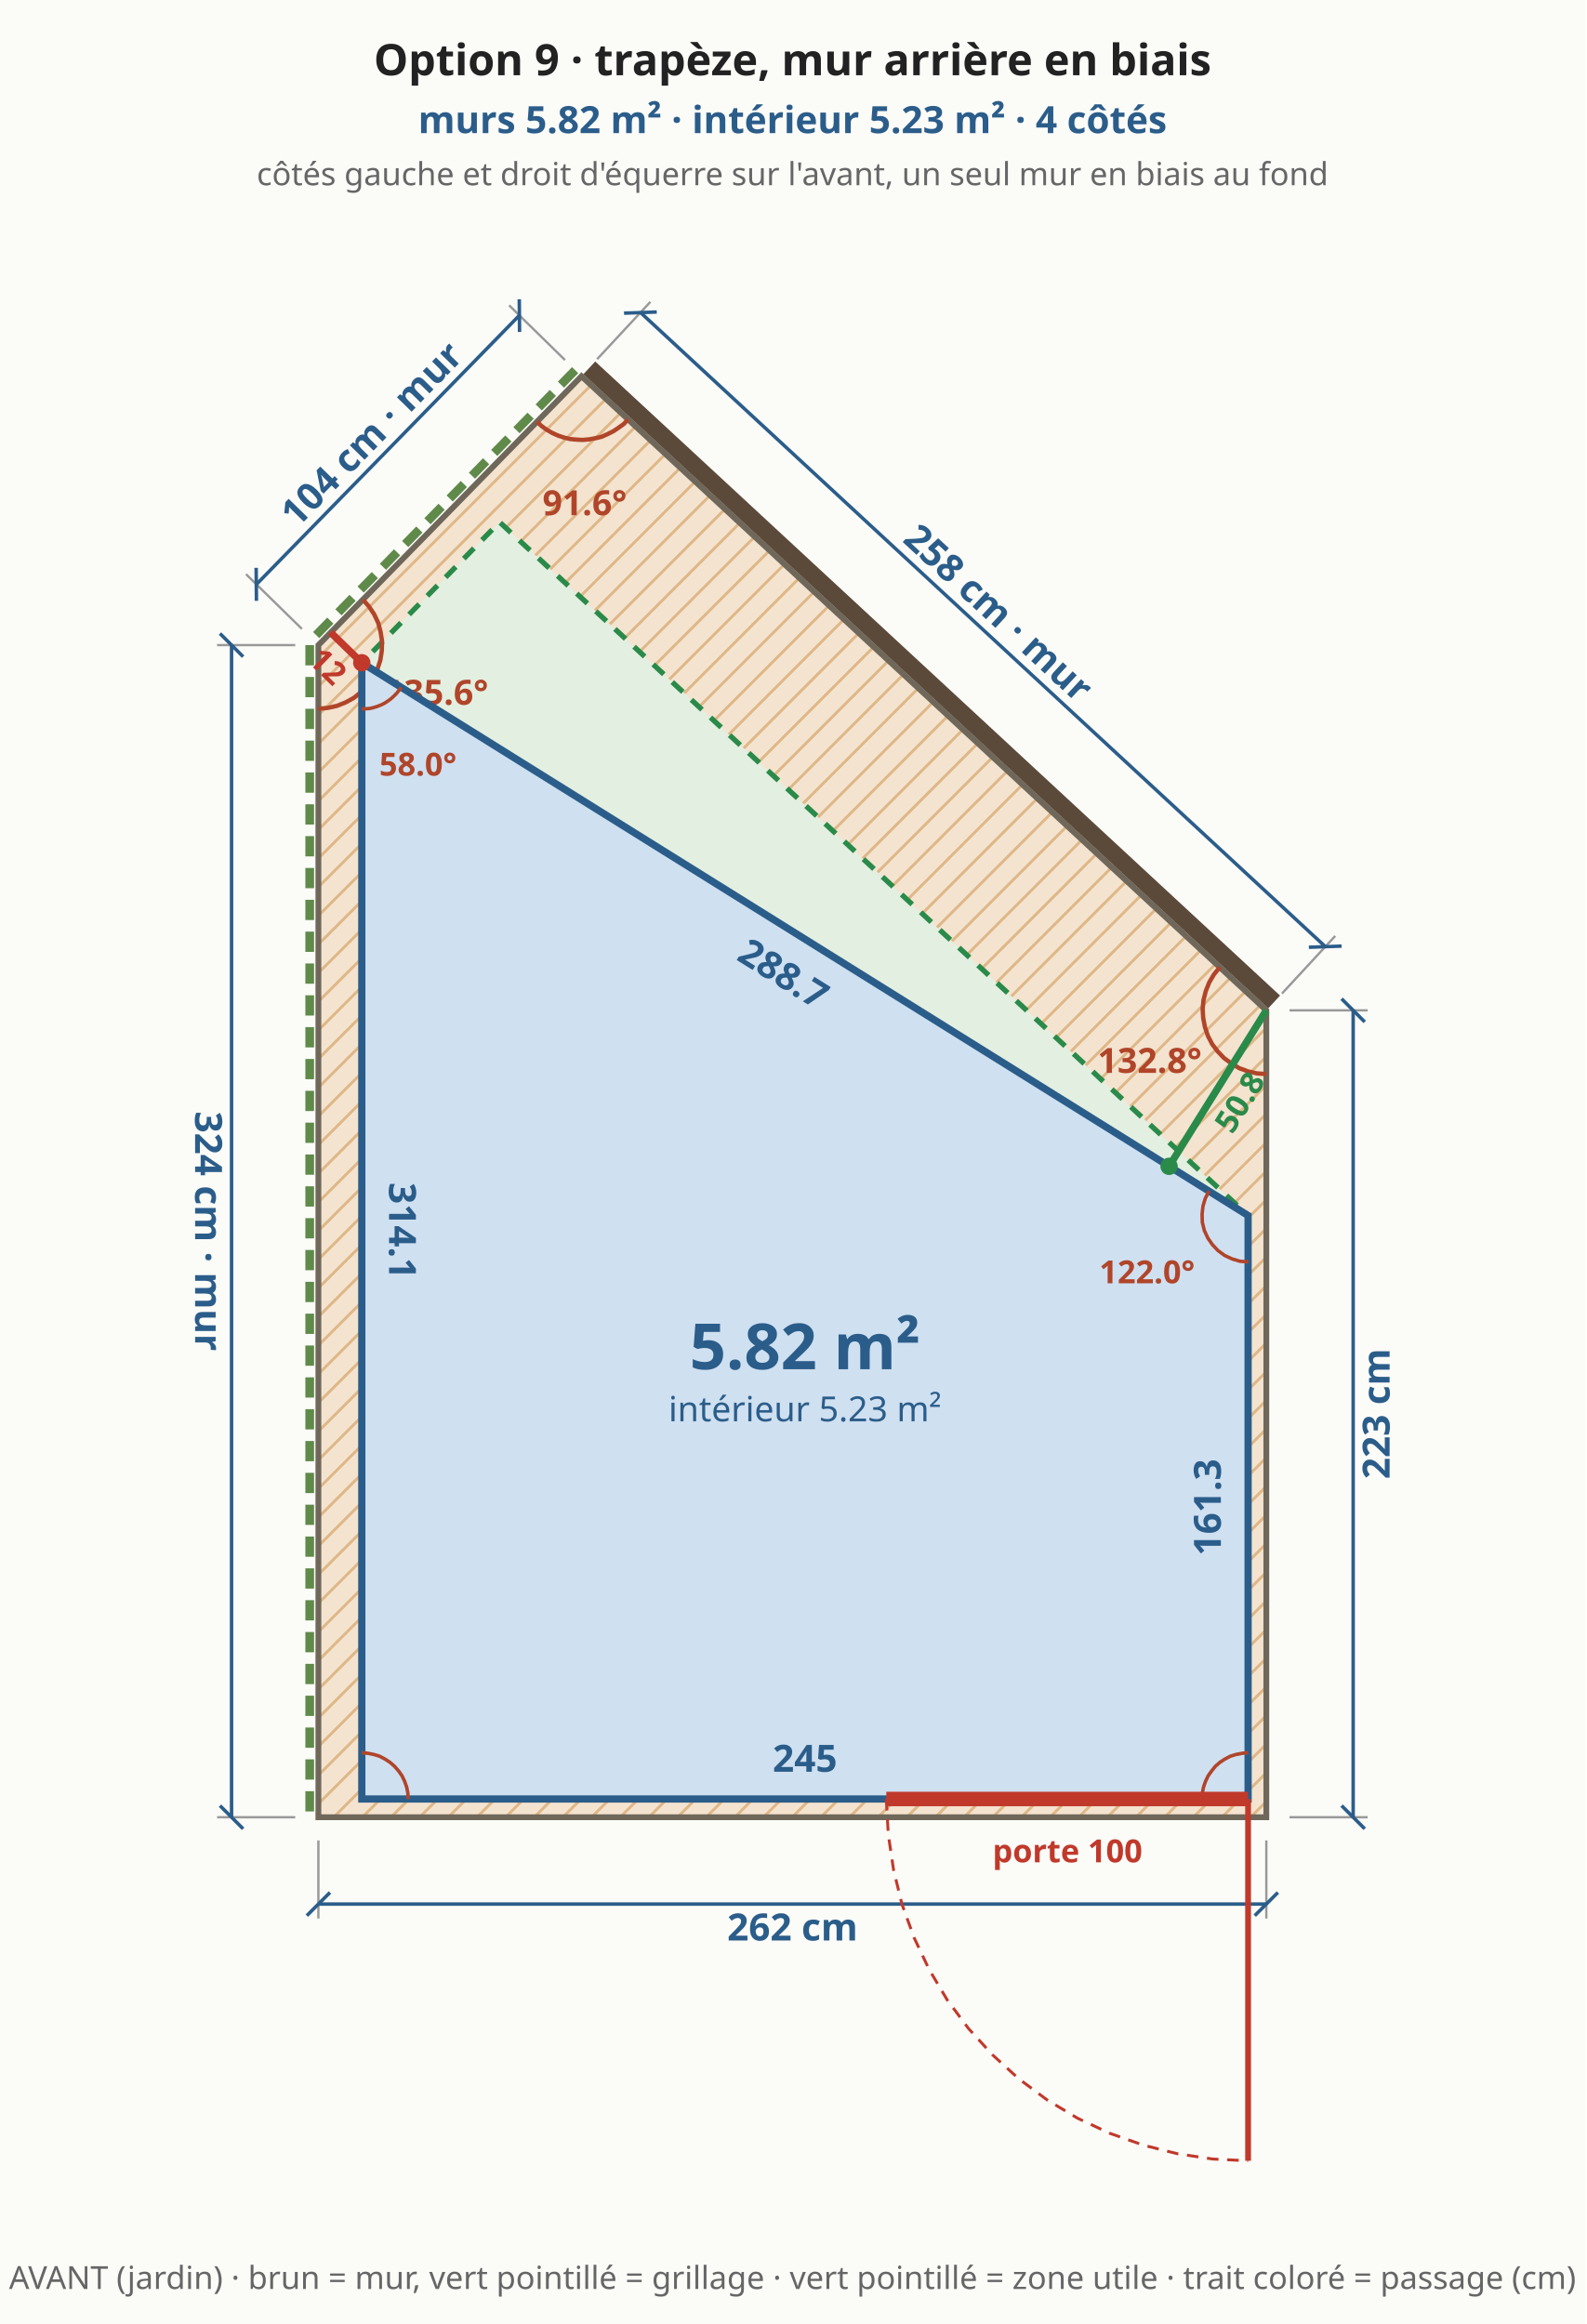
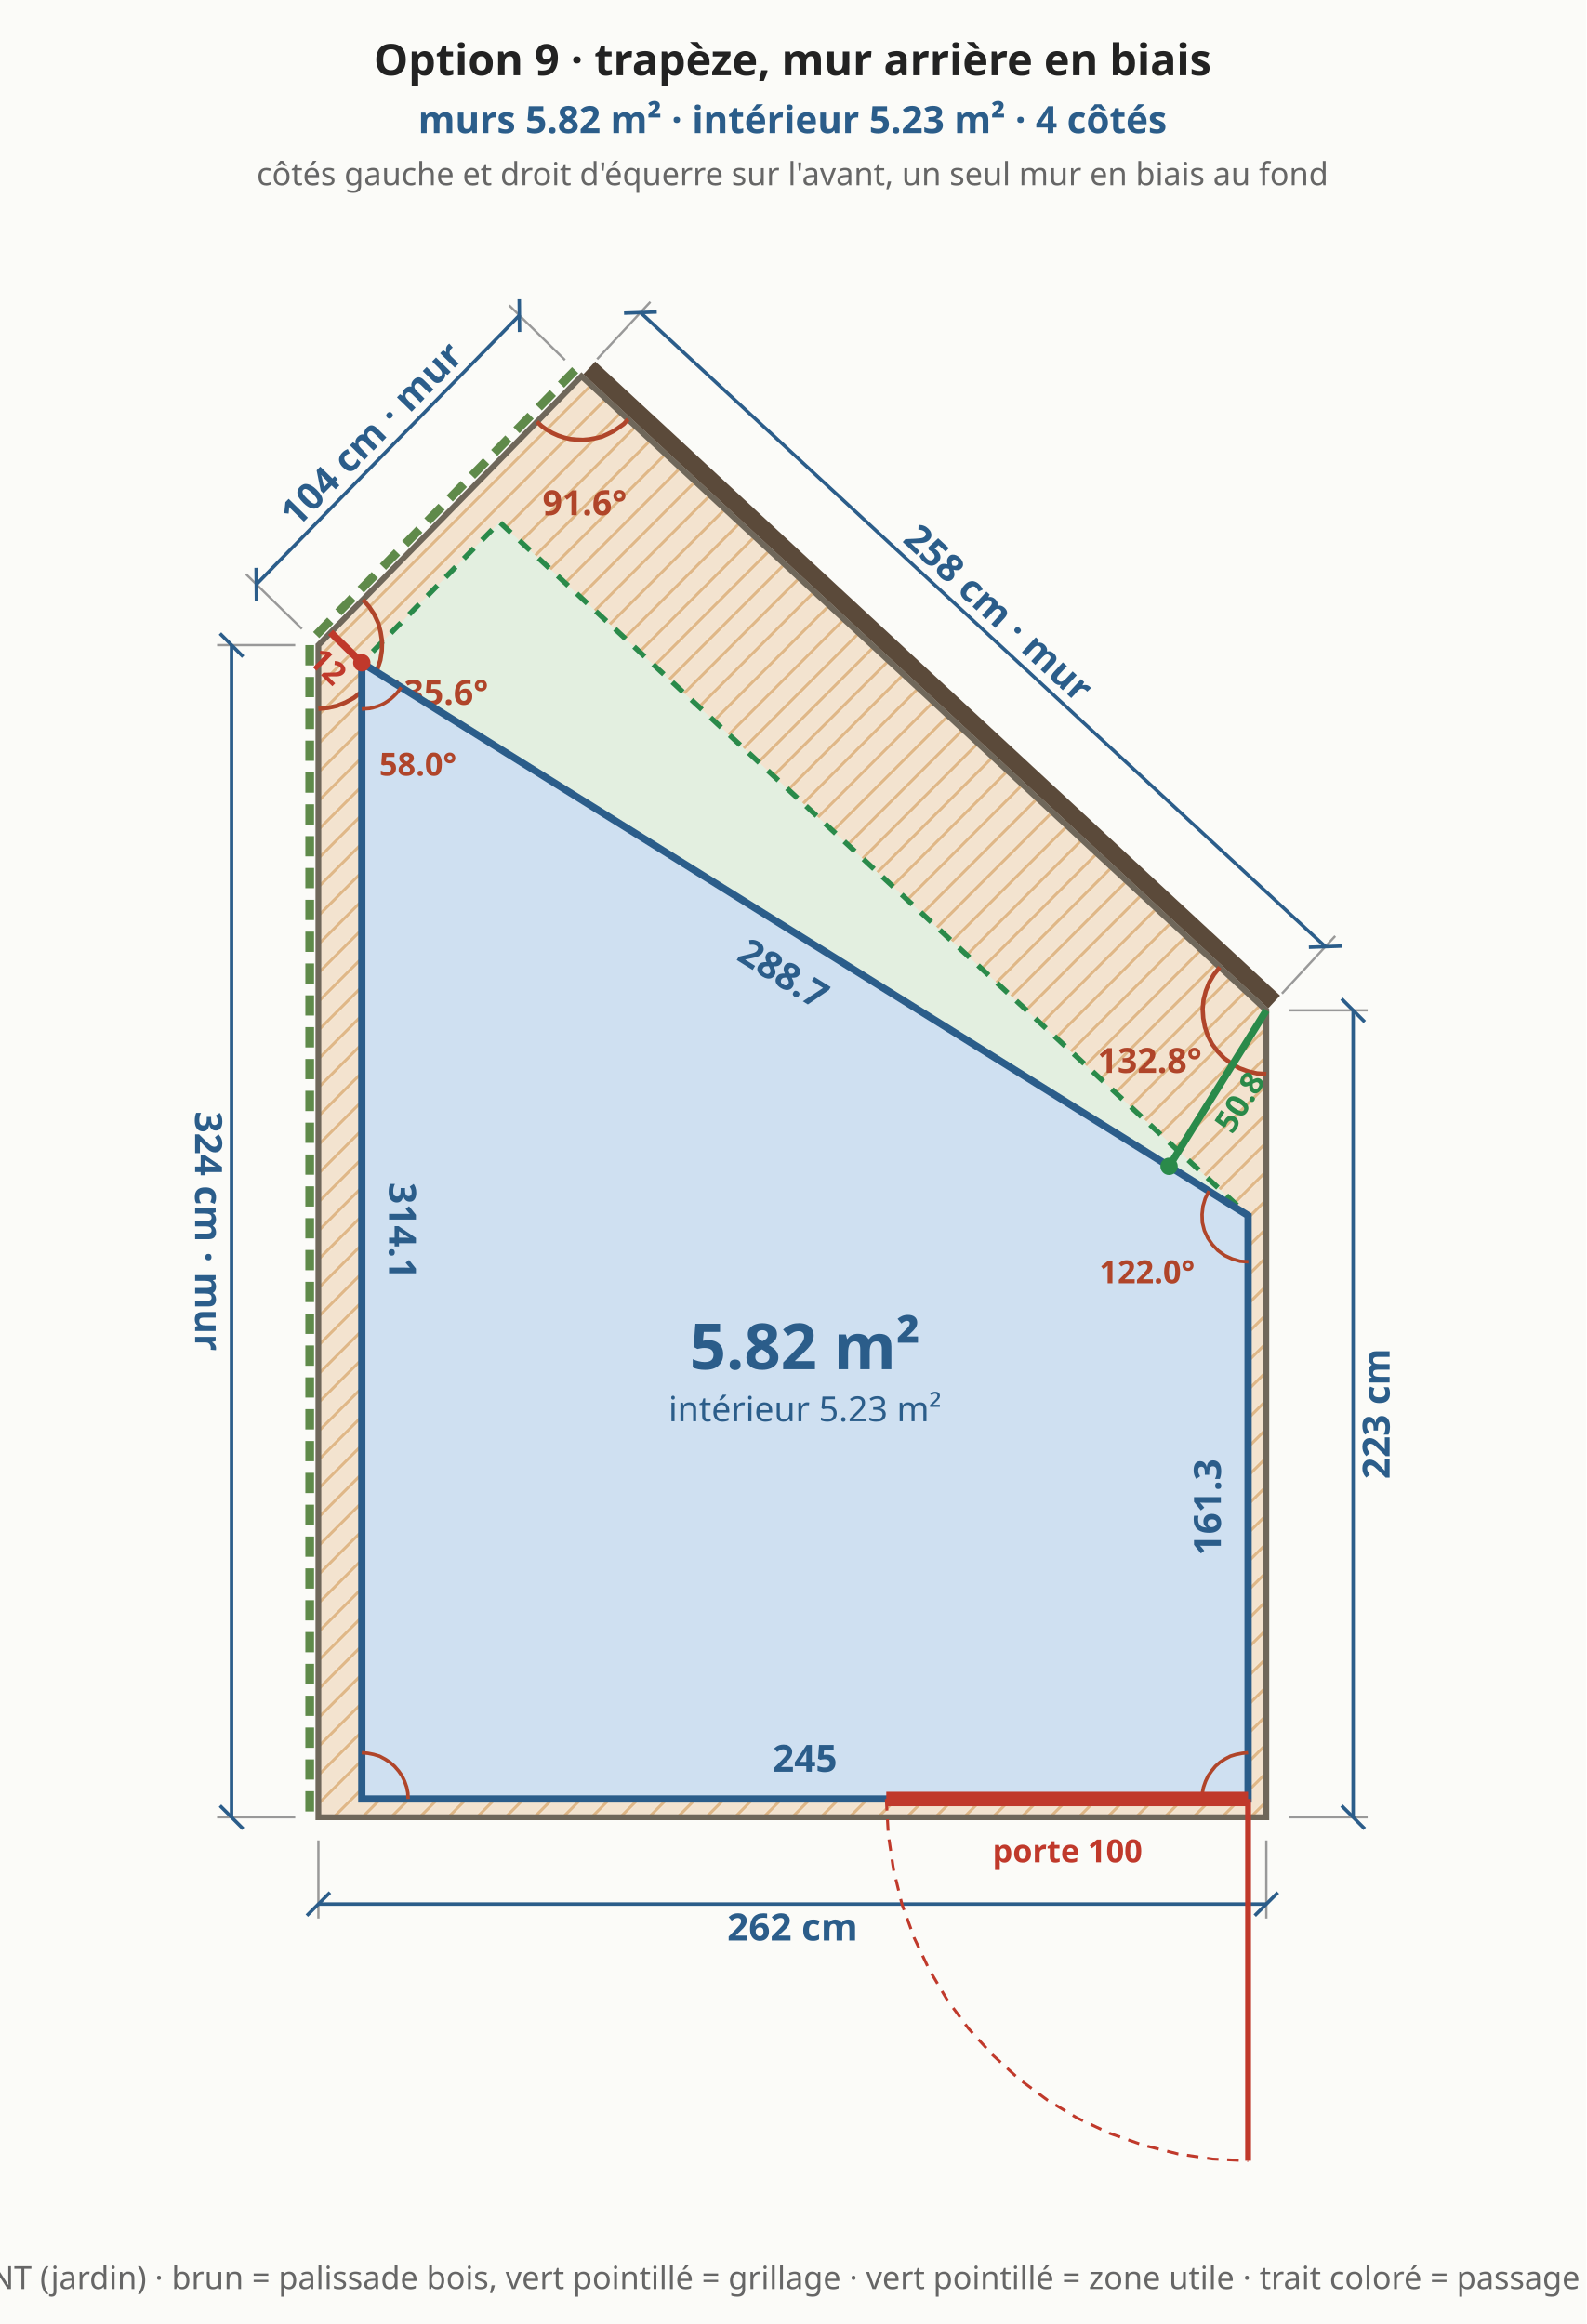
<svg xmlns="http://www.w3.org/2000/svg" viewBox="0 0 548 803" font-family="system-ui,sans-serif" font-size="13">
  <rect width="548" height="803" fill="#fbfbf8" />
  <defs>
    <pattern id="bande" width="7" height="7" patternUnits="userSpaceOnUse" patternTransform="rotate(45)">
      <rect width="7" height="7" fill="#f3e3cf" />
      <line x1="0" y1="0" x2="0" y2="7" stroke="#e0b98a" stroke-width="2" />
    </pattern>
  </defs>
  <polygon points="110.0,627.9 437.5,627.9 437.5,349.1 200.9,130.0 110.0,222.9" fill="url(#bande)" stroke="#6f675a" stroke-width="2" />
  <polygon points="125.0,621.6 431.2,621.6 431.2,420.0 172.6,180.4 125.0,229.0" fill="#e3efe0" stroke="#2a8a4a" stroke-width="1.8" stroke-dasharray="5 4" />
  <line x1="110.0" y1="635.9" x2="110.0" y2="662.9" stroke="#999" stroke-width="0.8" />
  <line x1="437.5" y1="635.9" x2="437.5" y2="662.9" stroke="#999" stroke-width="0.8" />
  <line x1="110.0" y1="657.9" x2="437.5" y2="657.9" stroke="#2b5d8a" stroke-width="1.2" />
  <line x1="106.0" y1="661.9" x2="114.0" y2="653.9" stroke="#2b5d8a" stroke-width="1.2" />
  <line x1="433.5" y1="661.9" x2="441.5" y2="653.9" stroke="#2b5d8a" stroke-width="1.2" />
  <text x="273.8" y="665.9" text-anchor="middle" dominant-baseline="middle" fill="#2b5d8a" font-size="13" font-weight="bold" transform="rotate(0.0 273.8 665.9)">262 cm</text>
  <line x1="445.5" y1="627.9" x2="472.5" y2="627.9" stroke="#999" stroke-width="0.8" />
  <line x1="445.5" y1="349.1" x2="472.5" y2="349.1" stroke="#999" stroke-width="0.8" />
  <line x1="467.5" y1="627.9" x2="467.5" y2="349.1" stroke="#2b5d8a" stroke-width="1.2" />
  <line x1="471.5" y1="631.9" x2="463.5" y2="623.9" stroke="#2b5d8a" stroke-width="1.2" />
  <line x1="471.5" y1="353.1" x2="463.5" y2="345.1" stroke="#2b5d8a" stroke-width="1.2" />
  <text x="475.5" y="488.5" text-anchor="middle" dominant-baseline="middle" fill="#2b5d8a" font-size="13" font-weight="bold" transform="rotate(-90.0 475.5 488.5)">223 cm</text>
  <line x1="440.2" y1="346.2" x2="203.6" y2="127.1" stroke="#5b4a3a" stroke-width="6" />
  <line x1="442.9" y1="343.3" x2="461.3" y2="323.4" stroke="#999" stroke-width="0.8" />
  <line x1="206.3" y1="124.1" x2="224.7" y2="104.3" stroke="#999" stroke-width="0.8" />
  <line x1="457.9" y1="327.1" x2="221.3" y2="108.0" stroke="#2b5d8a" stroke-width="1.2" />
  <line x1="463.5" y1="326.9" x2="452.2" y2="327.3" stroke="#2b5d8a" stroke-width="1.2" />
  <line x1="226.9" y1="107.8" x2="215.6" y2="108.2" stroke="#2b5d8a" stroke-width="1.2" />
  <text x="345.0" y="211.7" text-anchor="middle" dominant-baseline="middle" fill="#2b5d8a" font-size="13" font-weight="bold" transform="rotate(42.8 345.0 211.7)">258 cm · mur</text>
  <line x1="198.7" y1="127.9" x2="107.9" y2="220.8" stroke="#5f8a4a" stroke-width="3" stroke-dasharray="7 4" />
  <line x1="195.2" y1="124.4" x2="175.9" y2="105.5" stroke="#999" stroke-width="0.8" />
  <line x1="104.3" y1="217.3" x2="85.0" y2="198.4" stroke="#999" stroke-width="0.8" />
  <line x1="179.4" y1="109.0" x2="88.6" y2="201.9" stroke="#2b5d8a" stroke-width="1.2" />
  <line x1="179.4" y1="103.4" x2="179.5" y2="114.7" stroke="#2b5d8a" stroke-width="1.2" />
  <line x1="88.5" y1="196.2" x2="88.6" y2="207.6" stroke="#2b5d8a" stroke-width="1.2" />
  <text x="128.3" y="149.9" text-anchor="middle" dominant-baseline="middle" fill="#2b5d8a" font-size="13" font-weight="bold" transform="rotate(-45.6 128.3 149.9)">104 cm · mur</text>
  <line x1="107.0" y1="222.9" x2="107.0" y2="627.9" stroke="#5f8a4a" stroke-width="3" stroke-dasharray="7 4" />
  <line x1="102.0" y1="222.9" x2="75.0" y2="222.9" stroke="#999" stroke-width="0.8" />
  <line x1="102.0" y1="627.9" x2="75.0" y2="627.9" stroke="#999" stroke-width="0.8" />
  <line x1="80.0" y1="222.9" x2="80.0" y2="627.9" stroke="#2b5d8a" stroke-width="1.2" />
  <line x1="76.0" y1="218.9" x2="84.0" y2="226.9" stroke="#2b5d8a" stroke-width="1.2" />
  <line x1="76.0" y1="623.9" x2="84.0" y2="631.9" stroke="#2b5d8a" stroke-width="1.2" />
  <text x="72.0" y="425.4" text-anchor="middle" dominant-baseline="middle" fill="#2b5d8a" font-size="13" font-weight="bold" transform="rotate(90.0 72.0 425.4)">324 cm · mur</text>
  <polyline points="421.4,334.2 419.4,336.7 417.8,339.4 416.6,342.4 415.8,345.5 415.5,348.6 415.7,351.8 416.3,354.9 417.3,357.9 418.8,360.8 420.7,363.3 422.9,365.6 425.5,367.5 428.2,369.1 431.2,370.2 434.3,370.9 437.5,371.1" fill="none" stroke="#b0452a" stroke-width="1.5" />
  <text x="397.2" y="370.7" text-anchor="middle" fill="#b0452a" font-size="12" font-weight="bold">132.8°</text>
  <polyline points="185.5,145.7 187.1,147.2 188.9,148.5 190.8,149.6 192.8,150.5 194.9,151.2 197.0,151.7 199.2,151.9 201.4,152.0 203.6,151.8 205.8,151.4 207.9,150.9 209.9,150.0 211.9,149.0 213.7,147.8 215.5,146.5 217.0,144.9" fill="none" stroke="#b0452a" stroke-width="1.5" />
  <text x="202.0" y="178.0" text-anchor="middle" fill="#b0452a" font-size="12" font-weight="bold">91.6°</text>
  <polyline points="110.0,244.9 113.2,244.6 116.4,243.9 119.4,242.7 122.3,241.1 124.8,239.1 127.1,236.8 128.9,234.1 130.4,231.2 131.4,228.1 131.9,224.9 132.0,221.6 131.5,218.4 130.7,215.3 129.3,212.3 127.5,209.6 125.4,207.2" fill="none" stroke="#b0452a" stroke-width="1.5" />
  <text x="150.7" y="243.5" text-anchor="middle" fill="#b0452a" font-size="12" font-weight="bold">135.6°</text>
  <polygon points="125.0,621.6 431.2,621.6 431.2,420.0 125.0,229.0" fill="#cfe0f1" stroke="#2b5d8a" stroke-width="2.5" />
  <text x="278.1" y="607.6" text-anchor="middle" dominant-baseline="middle" fill="#2b5d8a" font-size="13" font-weight="bold" transform="rotate(0.0 278.1 607.6)">245</text>
  <text x="417.2" y="520.8" text-anchor="middle" dominant-baseline="middle" fill="#2b5d8a" font-size="13" font-weight="bold" transform="rotate(-90.0 417.2 520.8)">161.3</text>
  <text x="270.7" y="336.4" text-anchor="middle" dominant-baseline="middle" fill="#2b5d8a" font-size="13" font-weight="bold" transform="rotate(32.0 270.7 336.4)">288.7</text>
  <text x="139.0" y="425.3" text-anchor="middle" dominant-baseline="middle" fill="#2b5d8a" font-size="13" font-weight="bold" transform="rotate(90.0 139.0 425.3)">314.1</text>
  <polyline points="141.0,621.6 140.9,619.5 140.5,617.5 139.8,615.5 138.9,613.6 137.7,611.9 136.3,610.3 134.7,608.9 133.0,607.8 131.1,606.8 129.1,606.2 127.1,605.8 125.0,605.6" fill="none" stroke="#b0452a" stroke-width="1.2" />
  <polyline points="431.2,605.6 429.2,605.8 427.1,606.2 425.1,606.8 423.2,607.8 421.5,608.9 419.9,610.3 418.6,611.9 417.4,613.6 416.5,615.5 415.8,617.5 415.4,619.5 415.2,621.6" fill="none" stroke="#b0452a" stroke-width="1.2" />
  <polyline points="417.7,411.5 416.4,414.1 415.6,416.8 415.3,419.6 415.4,422.4 416.1,425.2 417.3,427.8 418.9,430.1 420.8,432.1 423.1,433.8 425.7,435.0 428.4,435.8 431.3,436.0" fill="none" stroke="#b0452a" stroke-width="1.2" />
  <text x="396.3" y="443.4" text-anchor="middle" fill="#b0452a" font-size="11" font-weight="bold">122.0°</text>
  <polyline points="125.0,245.0 126.3,244.9 127.7,244.8 129.0,244.5 130.3,244.1 131.6,243.6 132.8,243.0 133.9,242.3 135.0,241.5 136.0,240.6 137.0,239.6 137.8,238.6 138.6,237.5" fill="none" stroke="#b0452a" stroke-width="1.2" />
  <text x="144.4" y="268.0" text-anchor="middle" fill="#b0452a" font-size="11" font-weight="bold">58.0°</text>
  <line x1="306.2" y1="621.6" x2="431.2" y2="621.6" stroke="#c0392b" stroke-width="5" />
  <line x1="431.2" y1="621.6" x2="431.2" y2="746.6" stroke="#c0392b" stroke-width="2" />
  <polyline points="306.2,621.6 306.9,633.9 308.7,646.0 311.6,657.9 315.8,669.5 321.0,680.5 327.3,691.1 334.6,700.9 342.9,710.0 352.0,718.3 361.8,725.6 372.3,731.9 383.4,737.1 395.0,741.2 406.9,744.2 419.0,746.0 431.2,746.6" fill="none" stroke="#c0392b" stroke-width="1" stroke-dasharray="4 3" />
  <text x="368.8" y="639.6" text-anchor="middle" dominant-baseline="middle" fill="#c0392b" font-size="11" font-weight="bold">porte 100</text>
  <line x1="403.9" y1="403.0" x2="437.5" y2="349.1" stroke="#2a8a4a" stroke-width="2.5" />
  <circle cx="403.9" cy="403.0" r="3" fill="#2a8a4a" />
  <text x="428.3" y="380.8" text-anchor="middle" dominant-baseline="middle" fill="#2a8a4a" font-size="11" font-weight="bold" transform="rotate(-58.0 428.3 380.8)">50.8</text>
  <line x1="125.0" y1="229.0" x2="114.2" y2="218.5" stroke="#c0392b" stroke-width="2.5" />
  <circle cx="125.0" cy="229.0" r="3" fill="#c0392b" />
  <text x="113.3" y="230.2" text-anchor="middle" dominant-baseline="middle" fill="#c0392b" font-size="11" font-weight="bold" transform="rotate(44.3 113.3 230.2)">12</text>
  <text x="278.1" y="473.1" text-anchor="middle" fill="#2b5d8a" font-size="22" font-weight="bold">5.82 m²</text>
  <text x="278.1" y="491.1" text-anchor="middle" fill="#2b5d8a" font-size="12" font-weight="normal">intérieur 5.23 m²</text>
  <text x="273.8" y="26.0" text-anchor="middle" fill="#222" font-size="15" font-weight="bold">Option 9 · trapèze, mur arrière en biais</text>
  <text x="273.8" y="46.0" text-anchor="middle" fill="#2b5d8a" font-size="13" font-weight="bold">murs 5.82 m² · intérieur 5.23 m² · 4 côtés</text>
  <text x="273.8" y="64.0" text-anchor="middle" fill="#666" font-size="11" font-weight="normal">côtés gauche et droit d'équerre sur l'avant, un seul mur en biais au fond</text>
-   <text x="273.8" y="790.9" text-anchor="middle" fill="#666" font-size="11" font-weight="normal">AVANT (jardin) · brun = mur, vert pointillé = grillage · vert pointillé = zone utile · trait coloré = passage (cm)</text>
+   <text x="273.8" y="790.9" text-anchor="middle" fill="#666" font-size="11" font-weight="normal">AVANT (jardin) · brun = palissade bois, vert pointillé = grillage · vert pointillé = zone utile · trait coloré = passage (cm)</text>
</svg>
